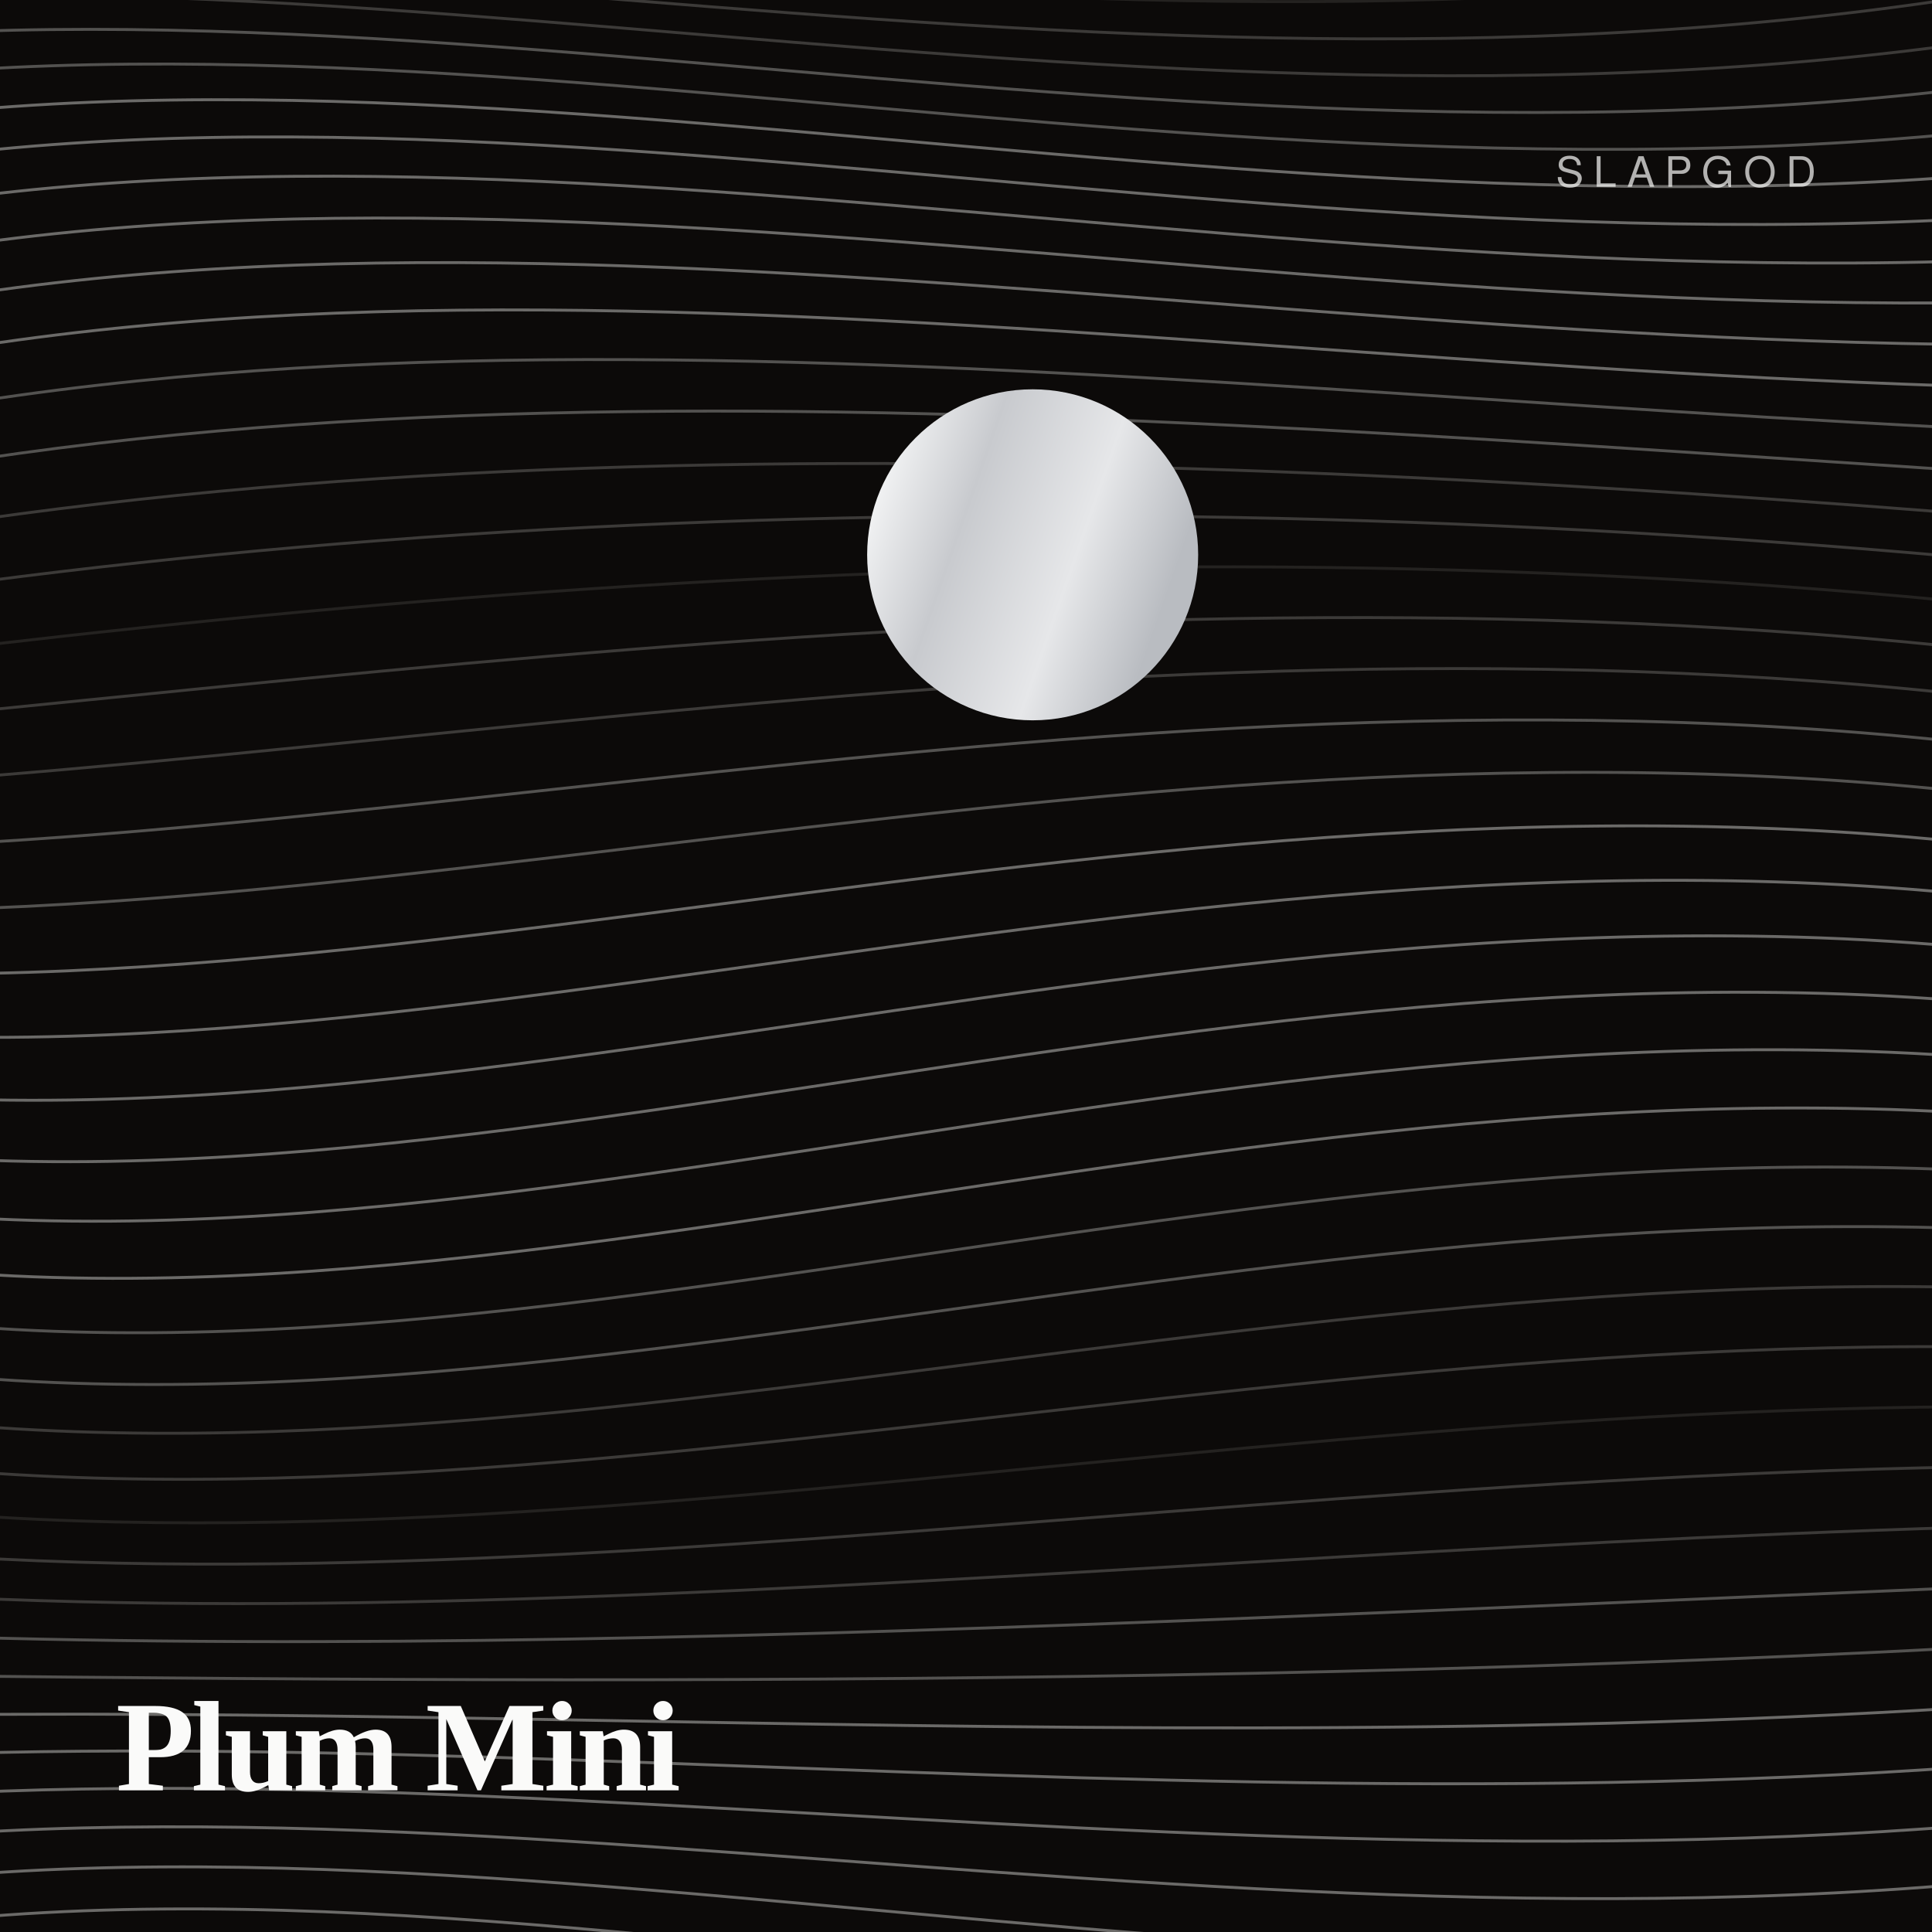
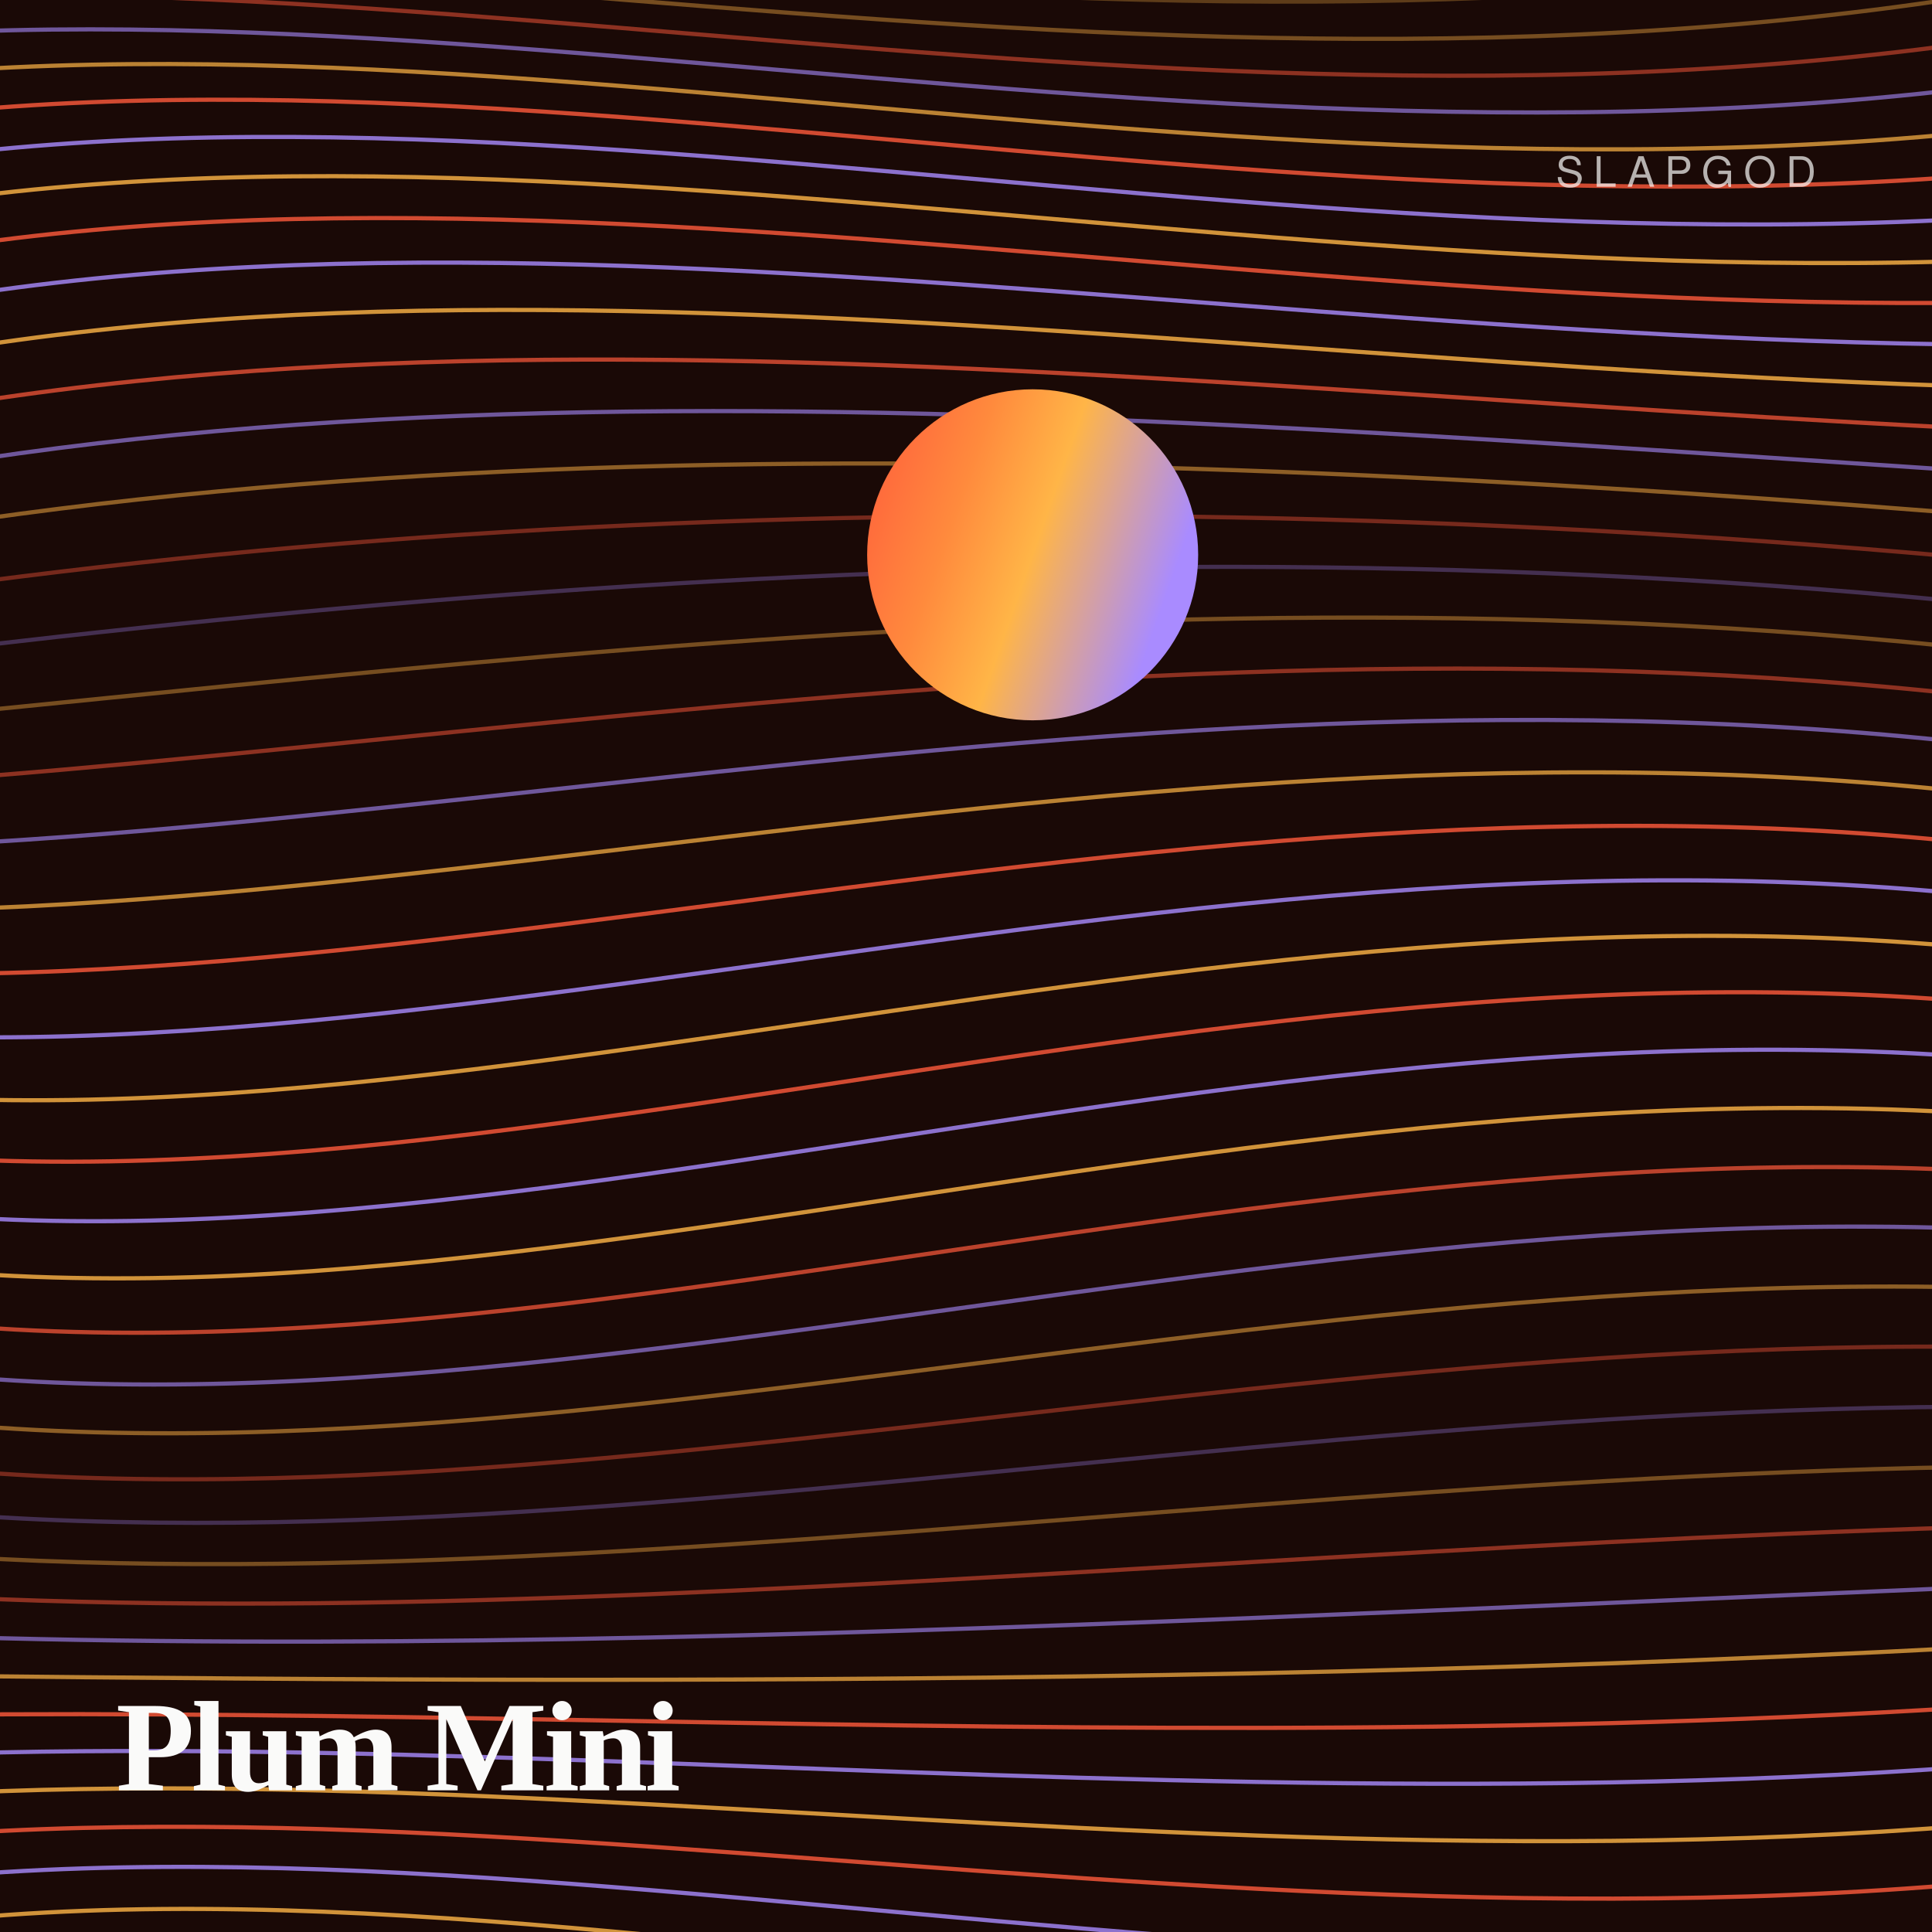
<svg xmlns="http://www.w3.org/2000/svg" viewBox="0 0 600 600" width="600" height="600">
  <defs>
    <linearGradient id="sv-plumloopsmini" x1="0" y1="0" x2="1" y2=".35">
-       <stop offset="0" stop-color="#A8AAAD" />
-       <stop offset=".13" stop-color="#F0F1F2" />
-       <stop offset=".38" stop-color="#C8CACE" />
-       <stop offset=".72" stop-color="#E6E7E9" />
-       <stop offset="1" stop-color="#B9BCC1" />
+       <stop offset="0" stop-color="#FF5A3C" />
+       <stop offset=".35" stop-color="#FF8A3D" />
+       <stop offset=".6" stop-color="#FFB547" />
+       <stop offset="1" stop-color="#A98BFF" />
    </linearGradient>
  </defs>
-   <rect width="600" height="600" fill="#0C0A09" />
+   <rect width="600" height="600" fill="#1A0906" />
  <g transform="rotate(-1 300 300)">
-     <path d="M-120 -128 C 120 -59 420 -64.5 720 -128" fill="none" stroke="#FAFAF9" stroke-opacity="0.4" stroke-width=".9" />
-     <path d="M-120 -112 C 120 -52 420 -41.9 720 -112" fill="none" stroke="#FAFAF9" stroke-opacity="0.4" stroke-width=".9" />
-     <path d="M-120 -96 C 120 -47 420 -20.7 720 -96" fill="none" stroke="#FAFAF9" stroke-opacity="0.3" stroke-width=".9" />
-     <path d="M-120 -80 C 120 -43.5 420 -1 720 -80" fill="none" stroke="#FAFAF9" stroke-opacity="0.3" stroke-width=".9" />
-     <path d="M-120 -64 C 120 -41.2 420 17.2 720 -64" fill="none" stroke="#FAFAF9" stroke-opacity="0.2" stroke-width=".9" />
-     <path d="M-120 -48 C 120 -39.6 420 33.8 720 -48" fill="none" stroke="#FAFAF9" stroke-opacity="0.2" stroke-width=".9" />
-     <path d="M-120 -32 C 120 -38.3 420 48.8 720 -32" fill="none" stroke="#FAFAF9" stroke-opacity="0.1" stroke-width=".9" />
-     <path d="M-120 -16 C 120 -36.8 420 62.2 720 -16" fill="none" stroke="#FAFAF9" stroke-opacity="0.2" stroke-width=".9" />
-     <path d="M-120 0 C 120 -34.7 420 74.1 720 0" fill="none" stroke="#FAFAF9" stroke-opacity="0.2" stroke-width=".9" />
-     <path d="M-120 16 C 120 -31.4 420 84.5 720 16" fill="none" stroke="#FAFAF9" stroke-opacity="0.3" stroke-width=".9" />
-     <path d="M-120 32 C 120 -26.6 420 93.6 720 32" fill="none" stroke="#FAFAF9" stroke-opacity="0.3" stroke-width=".9" />
-     <path d="M-120 48 C 120 -19.8 420 101.5 720 48" fill="none" stroke="#FAFAF9" stroke-opacity="0.4" stroke-width=".9" />
-     <path d="M-120 64 C 120 -10.9 420 108.4 720 64" fill="none" stroke="#FAFAF9" stroke-opacity="0.4" stroke-width=".9" />
-     <path d="M-120 80 C 120 0.4 420 114.3 720 80" fill="none" stroke="#FAFAF9" stroke-opacity="0.4" stroke-width=".9" />
-     <path d="M-120 96 C 120 14.3 420 119.6 720 96" fill="none" stroke="#FAFAF9" stroke-opacity="0.4" stroke-width=".9" />
-     <path d="M-120 112 C 120 30.8 420 124.5 720 112" fill="none" stroke="#FAFAF9" stroke-opacity="0.4" stroke-width=".9" />
-     <path d="M-120 128 C 120 50 420 129.1 720 128" fill="none" stroke="#FAFAF9" stroke-opacity="0.4" stroke-width=".9" />
-     <path d="M-120 144 C 120 71.7 420 133.6 720 144" fill="none" stroke="#FAFAF9" stroke-opacity="0.3" stroke-width=".9" />
-     <path d="M-120 160 C 120 95.7 420 138.4 720 160" fill="none" stroke="#FAFAF9" stroke-opacity="0.3" stroke-width=".9" />
-     <path d="M-120 176 C 120 121.8 420 143.6 720 176" fill="none" stroke="#FAFAF9" stroke-opacity="0.2" stroke-width=".9" />
-     <path d="M-120 192 C 120 149.7 420 149.5 720 192" fill="none" stroke="#FAFAF9" stroke-opacity="0.2" stroke-width=".9" />
-     <path d="M-120 208 C 120 178.9 420 156.1 720 208" fill="none" stroke="#FAFAF9" stroke-opacity="0.1" stroke-width=".9" />
-     <path d="M-120 224 C 120 209 420 163.8 720 224" fill="none" stroke="#FAFAF9" stroke-opacity="0.2" stroke-width=".9" />
-     <path d="M-120 240 C 120 239.7 420 172.7 720 240" fill="none" stroke="#FAFAF9" stroke-opacity="0.2" stroke-width=".9" />
-     <path d="M-120 256 C 120 270.3 420 182.8 720 256" fill="none" stroke="#FAFAF9" stroke-opacity="0.3" stroke-width=".9" />
-     <path d="M-120 272 C 120 300.5 420 194.4 720 272" fill="none" stroke="#FAFAF9" stroke-opacity="0.3" stroke-width=".9" />
-     <path d="M-120 288 C 120 329.8 420 207.6 720 288" fill="none" stroke="#FAFAF9" stroke-opacity="0.4" stroke-width=".9" />
-     <path d="M-120 304 C 120 357.7 420 222.3 720 304" fill="none" stroke="#FAFAF9" stroke-opacity="0.4" stroke-width=".9" />
-     <path d="M-120 320 C 120 383.9 420 238.6 720 320" fill="none" stroke="#FAFAF9" stroke-opacity="0.4" stroke-width=".9" />
-     <path d="M-120 336 C 120 408 420 256.4 720 336" fill="none" stroke="#FAFAF9" stroke-opacity="0.4" stroke-width=".9" />
-     <path d="M-120 352 C 120 429.8 420 275.9 720 352" fill="none" stroke="#FAFAF9" stroke-opacity="0.4" stroke-width=".9" />
-     <path d="M-120 368 C 120 449.1 420 296.8 720 368" fill="none" stroke="#FAFAF9" stroke-opacity="0.4" stroke-width=".9" />
-     <path d="M-120 384 C 120 465.7 420 319.2 720 384" fill="none" stroke="#FAFAF9" stroke-opacity="0.3" stroke-width=".9" />
-     <path d="M-120 400 C 120 479.8 420 342.8 720 400" fill="none" stroke="#FAFAF9" stroke-opacity="0.3" stroke-width=".9" />
-     <path d="M-120 416 C 120 491.2 420 367.5 720 416" fill="none" stroke="#FAFAF9" stroke-opacity="0.2" stroke-width=".9" />
-     <path d="M-120 432 C 120 500.2 420 393.1 720 432" fill="none" stroke="#FAFAF9" stroke-opacity="0.2" stroke-width=".9" />
-     <path d="M-120 448 C 120 507 420 419.6 720 448" fill="none" stroke="#FAFAF9" stroke-opacity="0.1" stroke-width=".9" />
-     <path d="M-120 464 C 120 511.9 420 446.6 720 464" fill="none" stroke="#FAFAF9" stroke-opacity="0.2" stroke-width=".9" />
-     <path d="M-120 480 C 120 515.3 420 473.9 720 480" fill="none" stroke="#FAFAF9" stroke-opacity="0.2" stroke-width=".9" />
-     <path d="M-120 496 C 120 517.5 420 501.3 720 496" fill="none" stroke="#FAFAF9" stroke-opacity="0.3" stroke-width=".9" />
-     <path d="M-120 512 C 120 519 420 528.7 720 512" fill="none" stroke="#FAFAF9" stroke-opacity="0.3" stroke-width=".9" />
-     <path d="M-120 528 C 120 520.3 420 555.7 720 528" fill="none" stroke="#FAFAF9" stroke-opacity="0.4" stroke-width=".9" />
-     <path d="M-120 544 C 120 521.8 420 582.2 720 544" fill="none" stroke="#FAFAF9" stroke-opacity="0.4" stroke-width=".9" />
-     <path d="M-120 560 C 120 524.1 420 607.9 720 560" fill="none" stroke="#FAFAF9" stroke-opacity="0.4" stroke-width=".9" />
-     <path d="M-120 576 C 120 527.5 420 632.7 720 576" fill="none" stroke="#FAFAF9" stroke-opacity="0.4" stroke-width=".9" />
-     <path d="M-120 592 C 120 532.5 420 656.4 720 592" fill="none" stroke="#FAFAF9" stroke-opacity="0.4" stroke-width=".9" />
-     <path d="M-120 608 C 120 539.4 420 678.8 720 608" fill="none" stroke="#FAFAF9" stroke-opacity="0.4" stroke-width=".9" />
-     <path d="M-120 624 C 120 548.5 420 699.8 720 624" fill="none" stroke="#FAFAF9" stroke-opacity="0.3" stroke-width=".9" />
-     <path d="M-120 640 C 120 560.1 420 719.4 720 640" fill="none" stroke="#FAFAF9" stroke-opacity="0.3" stroke-width=".9" />
-     <path d="M-120 656 C 120 574.2 420 737.4 720 656" fill="none" stroke="#FAFAF9" stroke-opacity="0.2" stroke-width=".9" />
-     <path d="M-120 672 C 120 591 420 753.8 720 672" fill="none" stroke="#FAFAF9" stroke-opacity="0.1" stroke-width=".9" />
-     <path d="M-120 688 C 120 610.4 420 768.6 720 688" fill="none" stroke="#FAFAF9" stroke-opacity="0.1" stroke-width=".9" />
+     <path d="M-120 -128 C 120 -59 420 -64.5 720 -128" fill="none" stroke="#FFB547" stroke-opacity="0.8" stroke-width="1.3" />
+     <path d="M-120 -112 C 120 -52 420 -41.9 720 -112" fill="none" stroke="#FFB547" stroke-opacity="0.8" stroke-width="1.3" />
+     <path d="M-120 -96 C 120 -47 420 -20.7 720 -96" fill="none" stroke="#FF5A3C" stroke-opacity="0.7" stroke-width="1.3" />
+     <path d="M-120 -80 C 120 -43.5 420 -1 720 -80" fill="none" stroke="#FFB547" stroke-opacity="0.6" stroke-width="1.3" />
+     <path d="M-120 -64 C 120 -41.2 420 17.2 720 -64" fill="none" stroke="#FFB547" stroke-opacity="0.5" stroke-width="1.3" />
+     <path d="M-120 -48 C 120 -39.6 420 33.8 720 -48" fill="none" stroke="#FF5A3C" stroke-opacity="0.4" stroke-width="1.3" />
+     <path d="M-120 -32 C 120 -38.3 420 48.8 720 -32" fill="none" stroke="#FFB547" stroke-opacity="0.3" stroke-width="1.3" />
+     <path d="M-120 -16 C 120 -36.8 420 62.2 720 -16" fill="none" stroke="#FFB547" stroke-opacity="0.4" stroke-width="1.3" />
+     <path d="M-120 0 C 120 -34.7 420 74.1 720 0" fill="none" stroke="#FF5A3C" stroke-opacity="0.5" stroke-width="1.3" />
+     <path d="M-120 16 C 120 -31.4 420 84.5 720 16" fill="none" stroke="#A98BFF" stroke-opacity="0.6" stroke-width="1.3" />
+     <path d="M-120 32 C 120 -26.6 420 93.6 720 32" fill="none" stroke="#FFB547" stroke-opacity="0.7" stroke-width="1.3" />
+     <path d="M-120 48 C 120 -19.8 420 101.5 720 48" fill="none" stroke="#FF5A3C" stroke-opacity="0.8" stroke-width="1.3" />
+     <path d="M-120 64 C 120 -10.9 420 108.4 720 64" fill="none" stroke="#A98BFF" stroke-opacity="0.8" stroke-width="1.3" />
+     <path d="M-120 80 C 120 0.4 420 114.3 720 80" fill="none" stroke="#FFB547" stroke-opacity="0.8" stroke-width="1.3" />
+     <path d="M-120 96 C 120 14.3 420 119.6 720 96" fill="none" stroke="#FF5A3C" stroke-opacity="0.8" stroke-width="1.3" />
+     <path d="M-120 112 C 120 30.8 420 124.5 720 112" fill="none" stroke="#A98BFF" stroke-opacity="0.8" stroke-width="1.3" />
+     <path d="M-120 128 C 120 50 420 129.1 720 128" fill="none" stroke="#FFB547" stroke-opacity="0.8" stroke-width="1.3" />
+     <path d="M-120 144 C 120 71.7 420 133.6 720 144" fill="none" stroke="#FF5A3C" stroke-opacity="0.7" stroke-width="1.3" />
+     <path d="M-120 160 C 120 95.7 420 138.4 720 160" fill="none" stroke="#A98BFF" stroke-opacity="0.6" stroke-width="1.3" />
+     <path d="M-120 176 C 120 121.8 420 143.6 720 176" fill="none" stroke="#FFB547" stroke-opacity="0.5" stroke-width="1.3" />
+     <path d="M-120 192 C 120 149.7 420 149.5 720 192" fill="none" stroke="#FF5A3C" stroke-opacity="0.4" stroke-width="1.3" />
+     <path d="M-120 208 C 120 178.9 420 156.1 720 208" fill="none" stroke="#A98BFF" stroke-opacity="0.3" stroke-width="1.3" />
+     <path d="M-120 224 C 120 209 420 163.8 720 224" fill="none" stroke="#FFB547" stroke-opacity="0.4" stroke-width="1.3" />
+     <path d="M-120 240 C 120 239.7 420 172.7 720 240" fill="none" stroke="#FF5A3C" stroke-opacity="0.5" stroke-width="1.3" />
+     <path d="M-120 256 C 120 270.3 420 182.8 720 256" fill="none" stroke="#A98BFF" stroke-opacity="0.6" stroke-width="1.3" />
+     <path d="M-120 272 C 120 300.5 420 194.4 720 272" fill="none" stroke="#FFB547" stroke-opacity="0.7" stroke-width="1.3" />
+     <path d="M-120 288 C 120 329.8 420 207.6 720 288" fill="none" stroke="#FF5A3C" stroke-opacity="0.8" stroke-width="1.3" />
+     <path d="M-120 304 C 120 357.7 420 222.3 720 304" fill="none" stroke="#A98BFF" stroke-opacity="0.8" stroke-width="1.3" />
+     <path d="M-120 320 C 120 383.9 420 238.6 720 320" fill="none" stroke="#FFB547" stroke-opacity="0.8" stroke-width="1.3" />
+     <path d="M-120 336 C 120 408 420 256.4 720 336" fill="none" stroke="#FF5A3C" stroke-opacity="0.8" stroke-width="1.3" />
+     <path d="M-120 352 C 120 429.8 420 275.9 720 352" fill="none" stroke="#A98BFF" stroke-opacity="0.8" stroke-width="1.3" />
+     <path d="M-120 368 C 120 449.1 420 296.8 720 368" fill="none" stroke="#FFB547" stroke-opacity="0.8" stroke-width="1.3" />
+     <path d="M-120 384 C 120 465.7 420 319.2 720 384" fill="none" stroke="#FF5A3C" stroke-opacity="0.7" stroke-width="1.3" />
+     <path d="M-120 400 C 120 479.8 420 342.8 720 400" fill="none" stroke="#A98BFF" stroke-opacity="0.6" stroke-width="1.3" />
+     <path d="M-120 416 C 120 491.2 420 367.5 720 416" fill="none" stroke="#FFB547" stroke-opacity="0.5" stroke-width="1.3" />
+     <path d="M-120 432 C 120 500.2 420 393.1 720 432" fill="none" stroke="#FF5A3C" stroke-opacity="0.4" stroke-width="1.3" />
+     <path d="M-120 448 C 120 507 420 419.6 720 448" fill="none" stroke="#A98BFF" stroke-opacity="0.3" stroke-width="1.3" />
+     <path d="M-120 464 C 120 511.9 420 446.6 720 464" fill="none" stroke="#FFB547" stroke-opacity="0.4" stroke-width="1.3" />
+     <path d="M-120 480 C 120 515.3 420 473.9 720 480" fill="none" stroke="#FF5A3C" stroke-opacity="0.5" stroke-width="1.3" />
+     <path d="M-120 496 C 120 517.5 420 501.3 720 496" fill="none" stroke="#A98BFF" stroke-opacity="0.6" stroke-width="1.3" />
+     <path d="M-120 512 C 120 519 420 528.7 720 512" fill="none" stroke="#FFB547" stroke-opacity="0.7" stroke-width="1.3" />
+     <path d="M-120 528 C 120 520.3 420 555.7 720 528" fill="none" stroke="#FF5A3C" stroke-opacity="0.8" stroke-width="1.3" />
+     <path d="M-120 544 C 120 521.8 420 582.2 720 544" fill="none" stroke="#A98BFF" stroke-opacity="0.8" stroke-width="1.3" />
+     <path d="M-120 560 C 120 524.1 420 607.9 720 560" fill="none" stroke="#FFB547" stroke-opacity="0.8" stroke-width="1.3" />
+     <path d="M-120 576 C 120 527.5 420 632.7 720 576" fill="none" stroke="#FF5A3C" stroke-opacity="0.8" stroke-width="1.3" />
+     <path d="M-120 592 C 120 532.5 420 656.4 720 592" fill="none" stroke="#A98BFF" stroke-opacity="0.8" stroke-width="1.3" />
+     <path d="M-120 608 C 120 539.4 420 678.8 720 608" fill="none" stroke="#FFB547" stroke-opacity="0.8" stroke-width="1.3" />
+     <path d="M-120 624 C 120 548.5 420 699.8 720 624" fill="none" stroke="#FF5A3C" stroke-opacity="0.7" stroke-width="1.3" />
+     <path d="M-120 640 C 120 560.1 420 719.4 720 640" fill="none" stroke="#A98BFF" stroke-opacity="0.6" stroke-width="1.3" />
+     <path d="M-120 656 C 120 574.2 420 737.4 720 656" fill="none" stroke="#FFB547" stroke-opacity="0.5" stroke-width="1.3" />
+     <path d="M-120 672 C 120 591 420 753.8 720 672" fill="none" stroke="#FF5A3C" stroke-opacity="0.3" stroke-width="1.3" />
+     <path d="M-120 688 C 120 610.4 420 768.6 720 688" fill="none" stroke="#A98BFF" stroke-opacity="0.3" stroke-width="1.3" />
  </g>
  <circle cx="320.7" cy="172.3" r="51.4" fill="url(#sv-plumloopsmini)" />
  <g fill="#FAFAF9">
    <text x="36" y="556" font-family="Georgia, 'Times New Roman', serif" font-weight="700" font-size="40" letter-spacing="-1">Plum Mini</text>
    <text x="564" y="58" font-family="Helvetica, Arial, sans-serif" font-size="13" letter-spacing="3" text-anchor="end" fill-opacity=".7">SLAPGOD</text>
  </g>
</svg>
